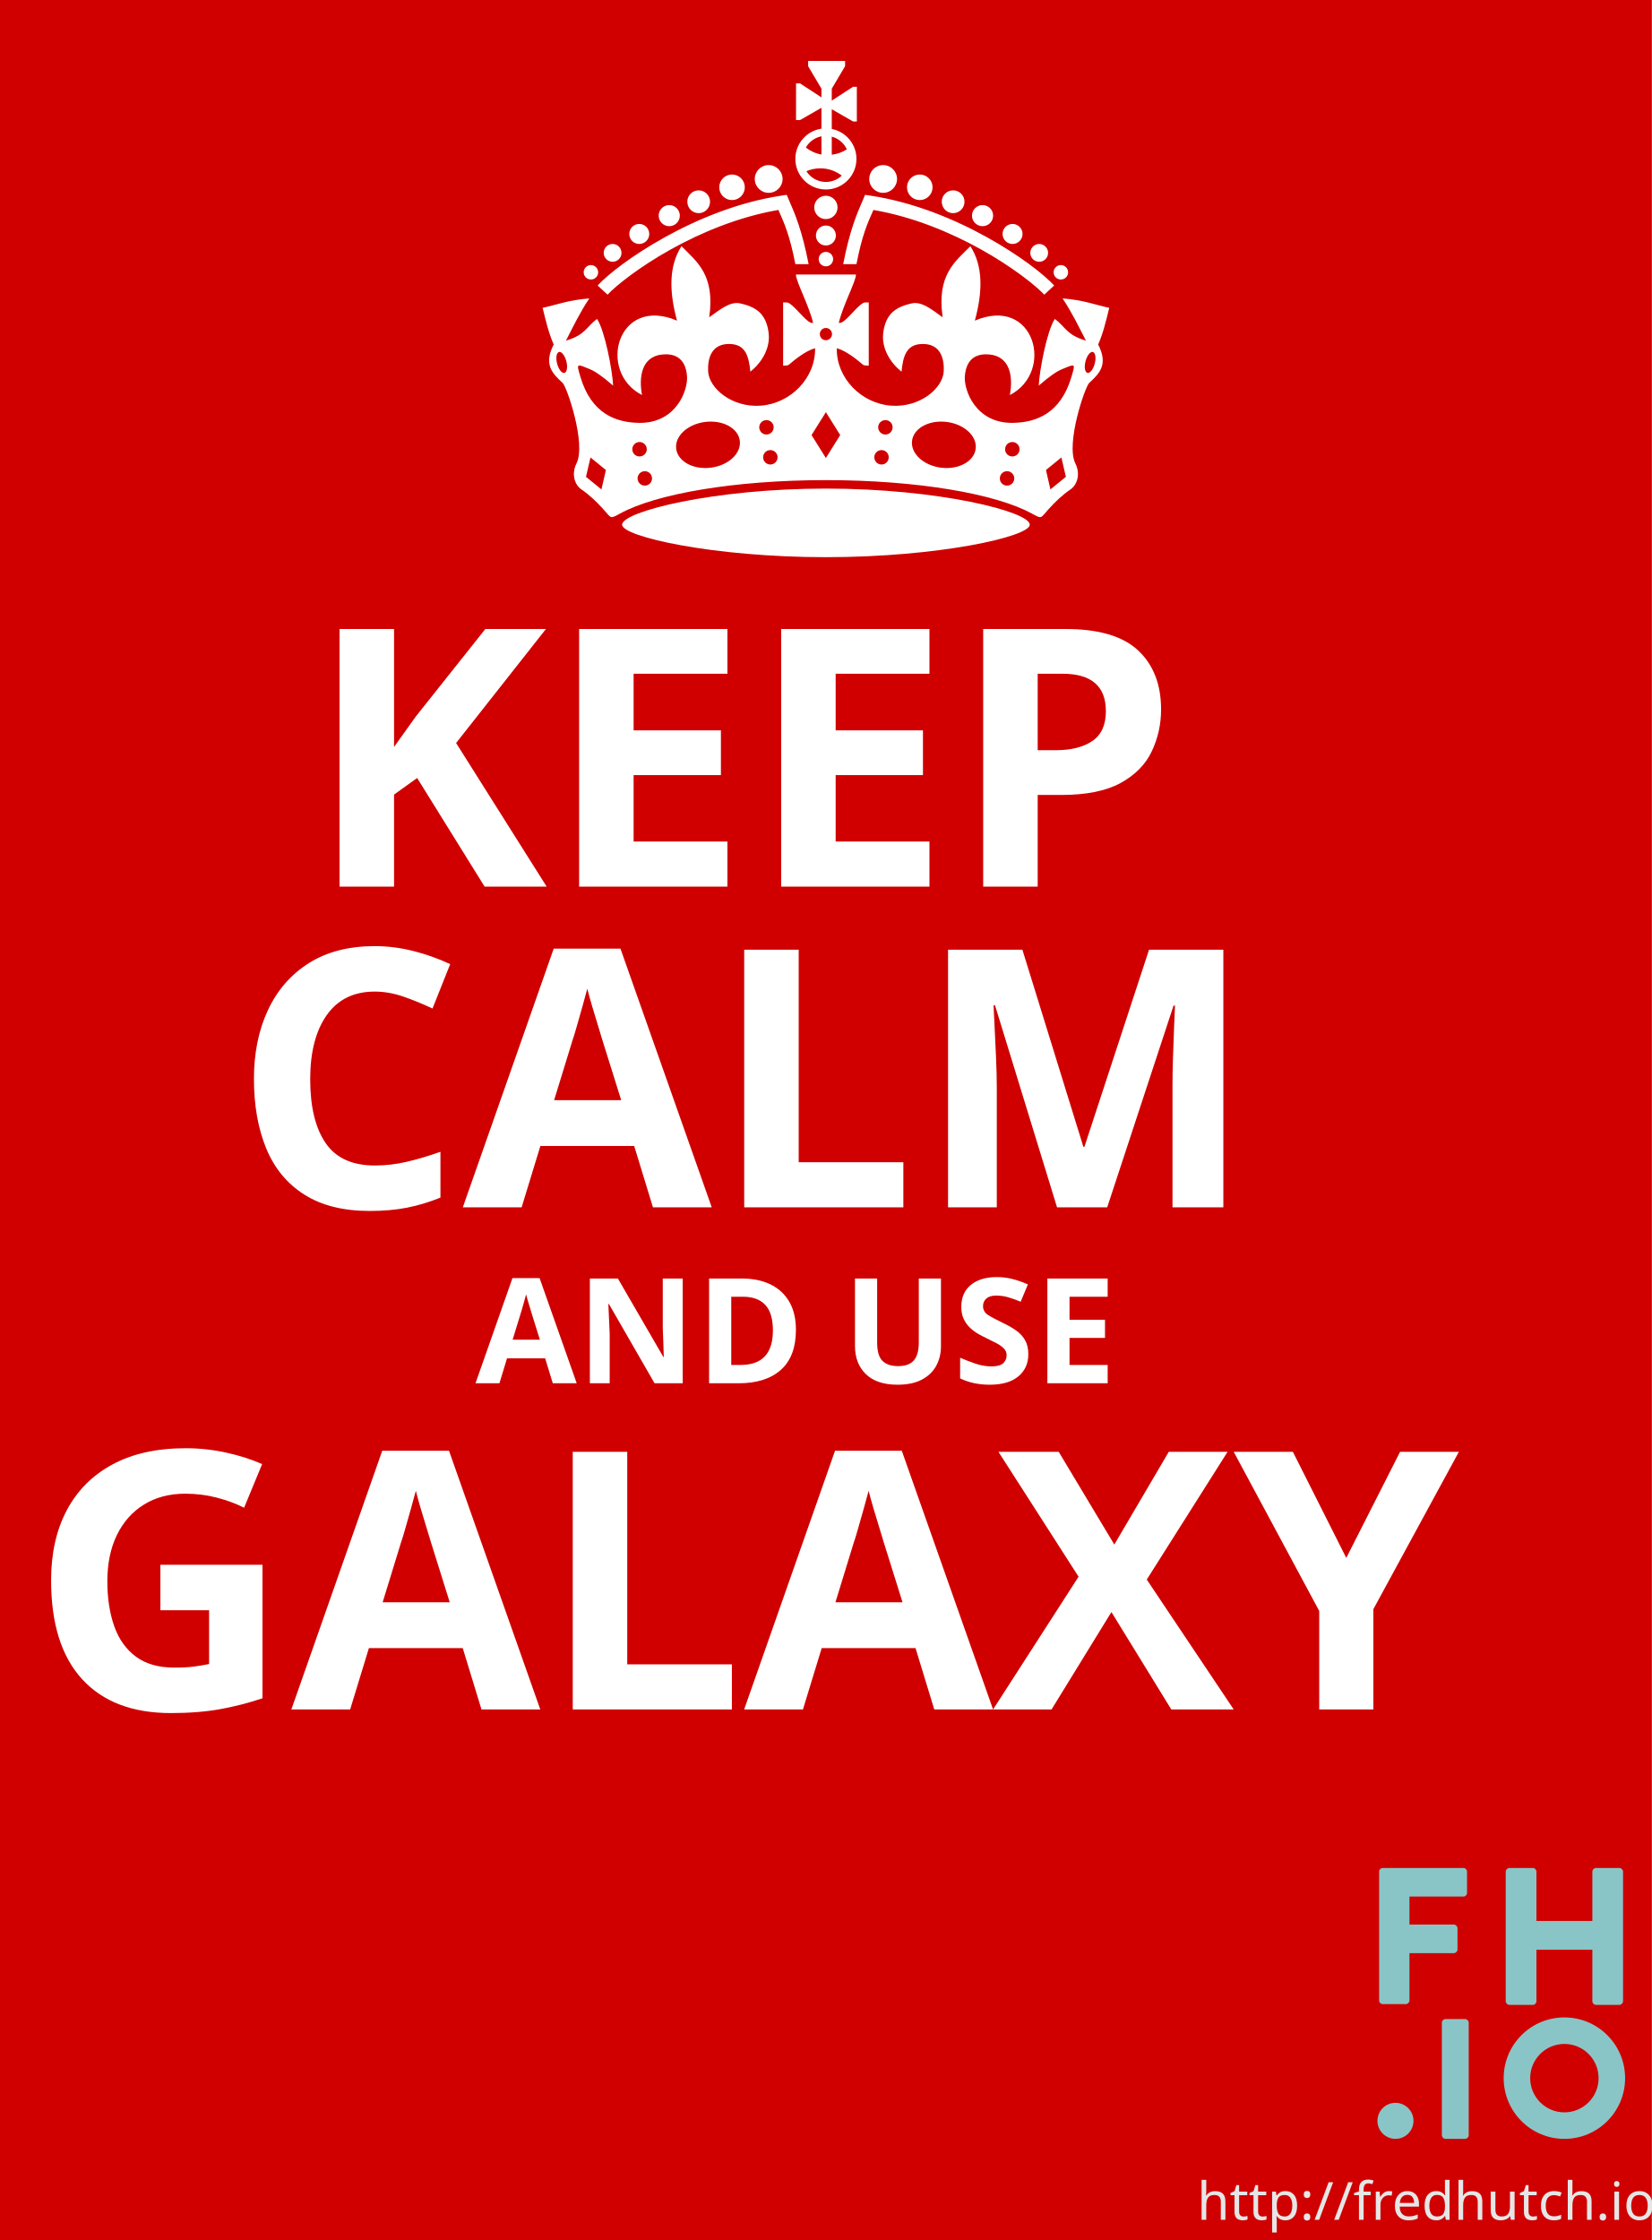
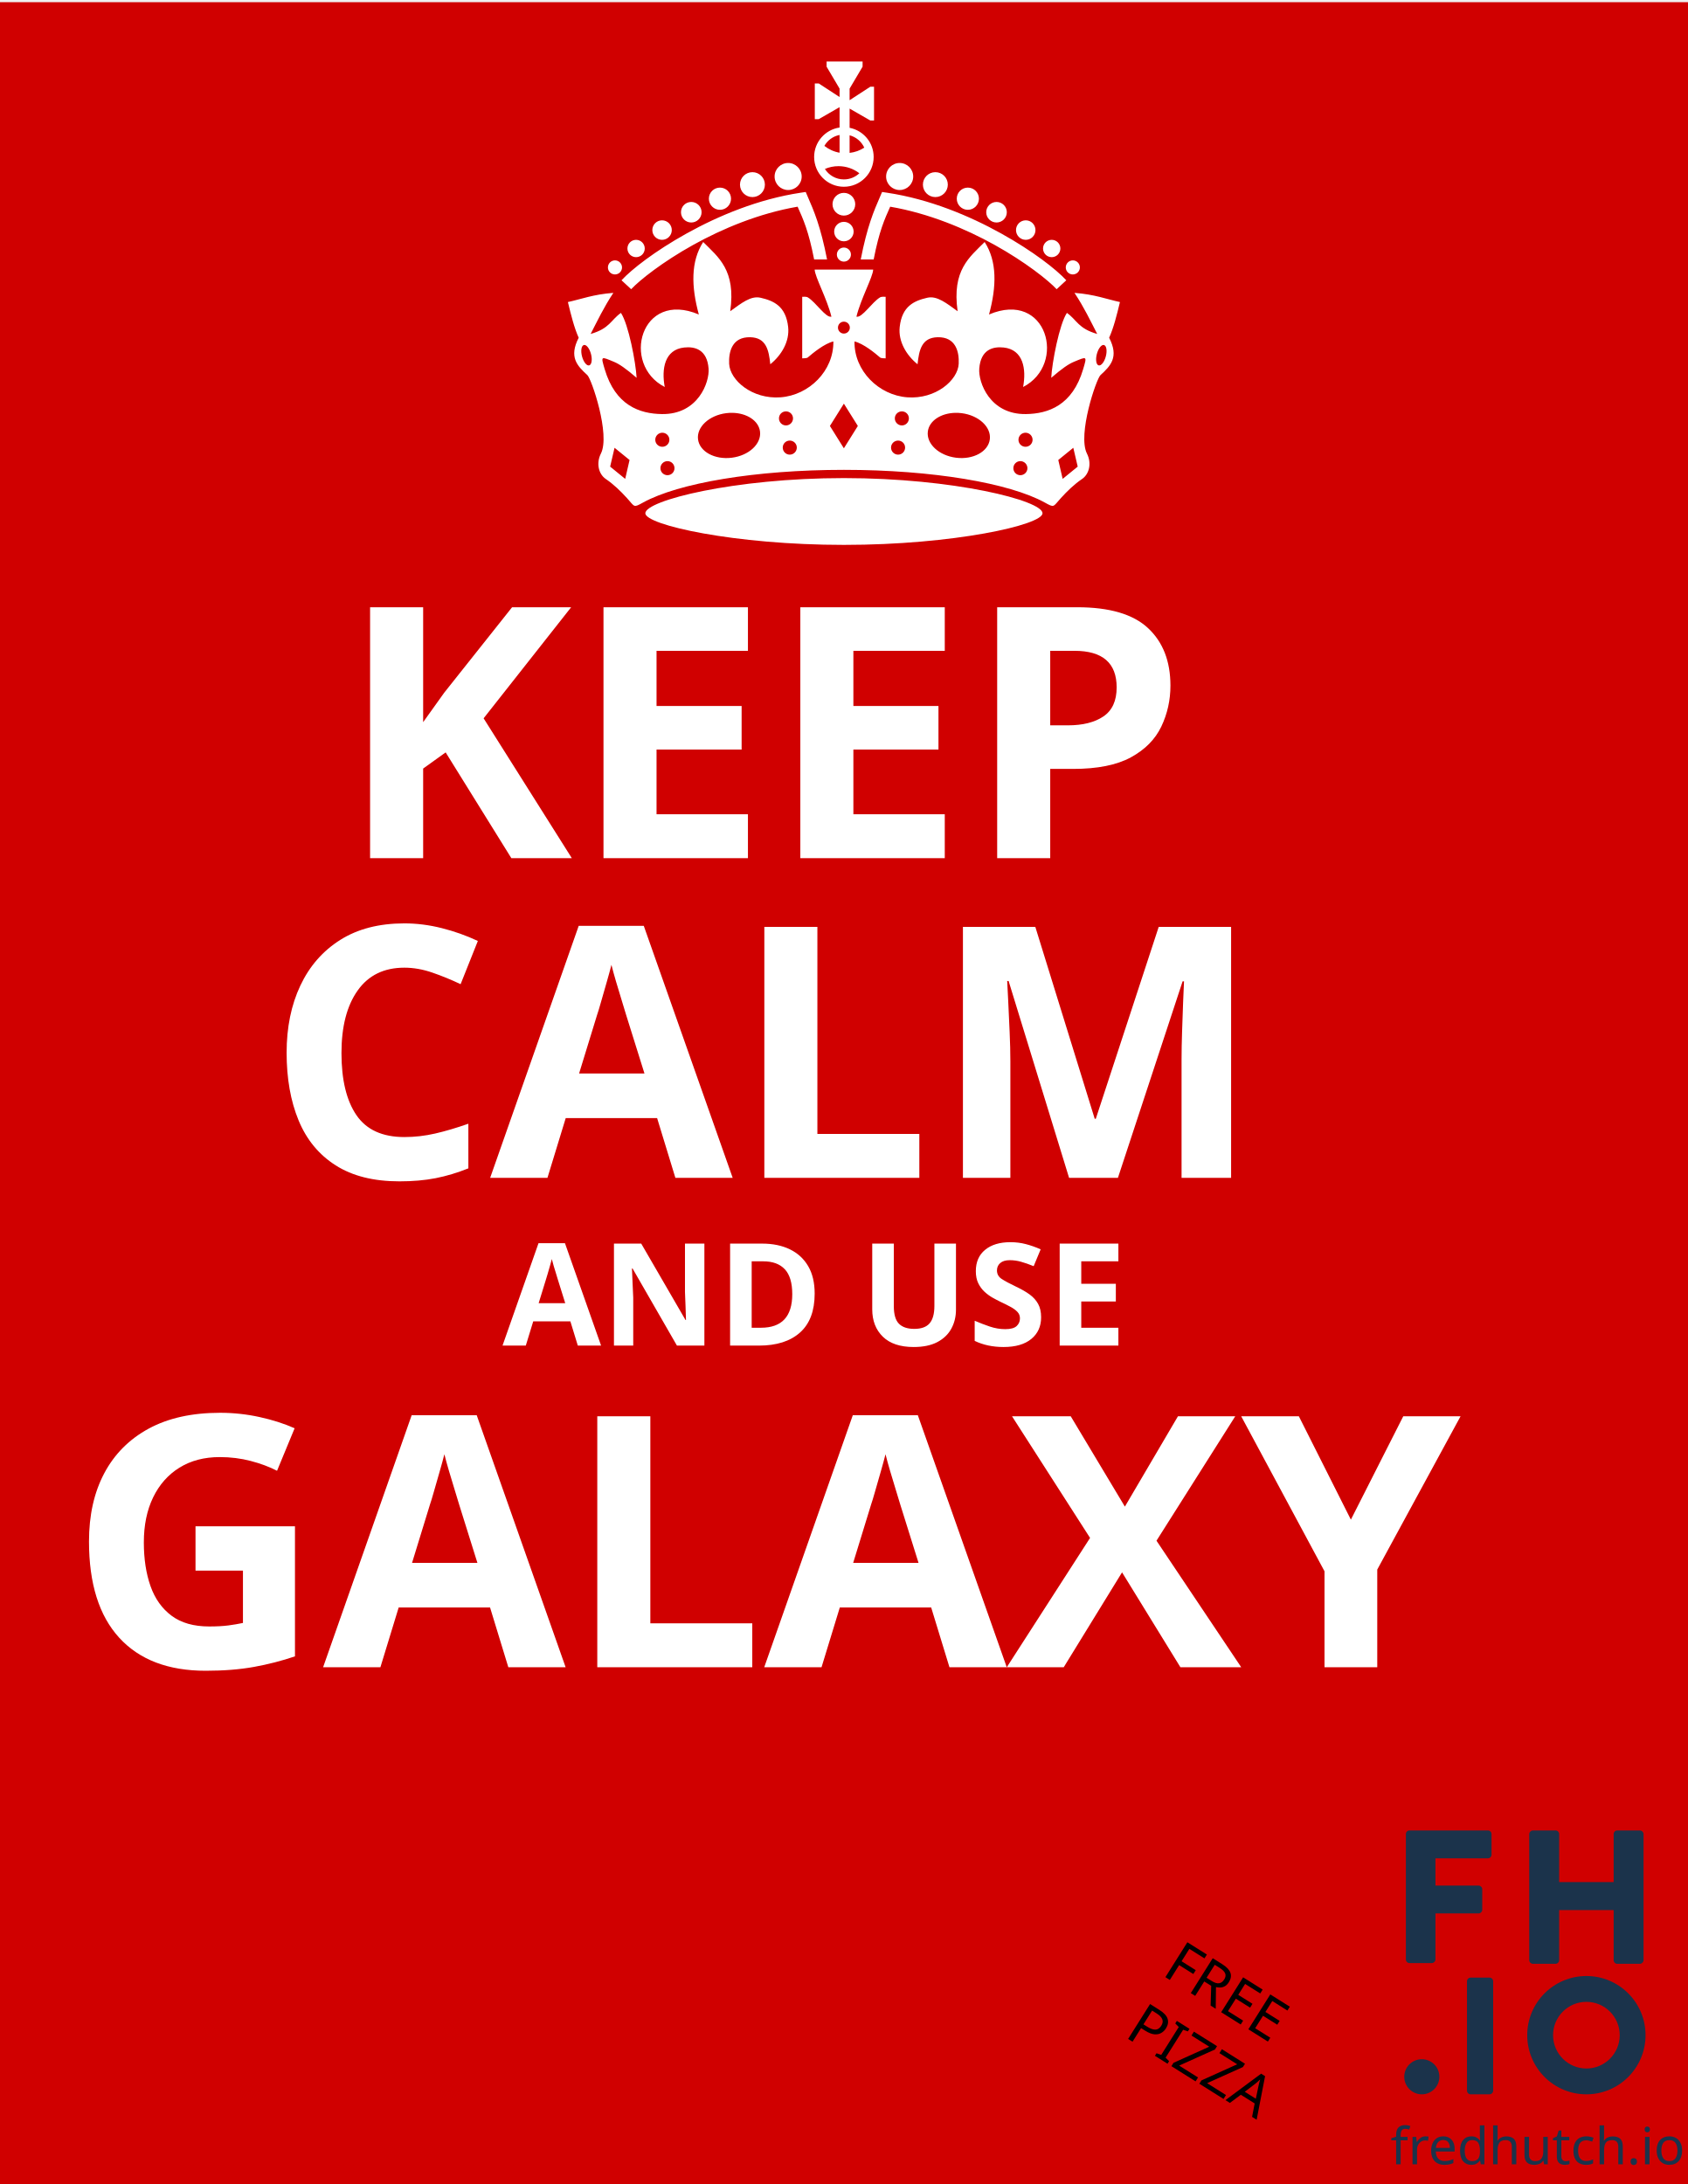
- <svg xmlns="http://www.w3.org/2000/svg" width="659.309" height="893.935" id="svg2" version="1.1">
+ <svg xmlns="http://www.w3.org/2000/svg" width="765" height="990" id="svg2" version="1.1">
  <defs id="defs4">
    </defs>
-   <g id="layer1" transform="translate(116.0609,566.5618)">
-     <rect style="fill:#d00000;fill-opacity:1;fill-rule:nonzero;stroke:none" id="rect3812" width="659.309" height="893.935" x="-116.061" y="-566.562" />
-     <text xml:space="preserve" style="font-size:48px;font-style:normal;font-variant:normal;font-weight:normal;font-stretch:normal;line-height:125%;letter-spacing:0px;word-spacing:0px;fill:#000000;fill-opacity:1;stroke:none;font-family:Gillius ADF;-inkscape-font-specification:Gillius ADF" x="211.379" y="-212.733" id="text2992">
-       <tspan x="211.379" y="-212.733" style="font-size:144px;font-style:normal;font-variant:normal;font-weight:bold;font-stretch:normal;text-align:center;text-anchor:middle;fill:#ffffff;font-family:Century Gothic;-inkscape-font-specification:Century Gothic Bold" id="tspan3002">KEEP</tspan>
+   <g id="layer1" transform="translate(116.0609,662.6271)">
+     <rect style="fill:#d00000;fill-opacity:1;fill-rule:nonzero;stroke:none" id="rect3812" width="766.398" height="989.005" x="-116.061" y="-661.632" />
+     <text xml:space="preserve" style="font-size:53.105px;font-style:normal;font-variant:normal;font-weight:normal;font-stretch:normal;line-height:125%;letter-spacing:0px;word-spacing:0px;fill:#000000;fill-opacity:1;stroke:none;font-family:Gillius ADF;-inkscape-font-specification:Gillius ADF" x="263.989" y="-273.615" id="text2992">
+       <tspan x="263.989" y="-273.615" style="font-size:159.314px;font-style:normal;font-variant:normal;font-weight:bold;font-stretch:normal;text-align:center;text-anchor:middle;fill:#ffffff;font-family:Century Gothic;-inkscape-font-specification:Century Gothic Bold" id="tspan3002">KEEP</tspan>
    </text>
-     <text id="text3014" y="-84.733" x="212.258" style="font-size:48px;font-style:normal;font-variant:normal;font-weight:normal;font-stretch:normal;line-height:125%;letter-spacing:0px;word-spacing:0px;fill:#000000;fill-opacity:1;stroke:none;font-family:Gillius ADF;-inkscape-font-specification:Gillius ADF" xml:space="preserve">
-       <tspan id="tspan3016" style="font-size:144px;font-style:normal;font-variant:normal;font-weight:bold;font-stretch:normal;text-align:center;text-anchor:middle;fill:#ffffff;font-family:Century Gothic;-inkscape-font-specification:Century Gothic Bold" y="-84.733" x="212.258">CALM</tspan>
+     <text id="text3014" y="-128.721" x="264.961" style="font-size:53.105px;font-style:normal;font-variant:normal;font-weight:normal;font-stretch:normal;line-height:125%;letter-spacing:0px;word-spacing:0px;fill:#000000;fill-opacity:1;stroke:none;font-family:Gillius ADF;-inkscape-font-specification:Gillius ADF" xml:space="preserve">
+       <tspan id="tspan3016" style="font-size:159.314px;font-style:normal;font-variant:normal;font-weight:bold;font-stretch:normal;text-align:center;text-anchor:middle;fill:#ffffff;font-family:Century Gothic;-inkscape-font-specification:Century Gothic Bold" y="-128.721" x="264.961">CALM</tspan>
    </text>
-     <text id="text3022" y="115.646" x="212.293" style="font-size:48px;font-style:normal;font-variant:normal;font-weight:normal;font-stretch:normal;line-height:125%;letter-spacing:0px;word-spacing:0px;fill:#000000;fill-opacity:1;stroke:none;font-family:Gillius ADF;-inkscape-font-specification:Gillius ADF" xml:space="preserve">
-       <tspan id="tspan3024" style="font-size:144px;font-style:normal;font-variant:normal;font-weight:bold;font-stretch:normal;text-align:center;text-anchor:middle;fill:#ffffff;font-family:Century Gothic;-inkscape-font-specification:Century Gothic Bold" y="115.646" x="212.293">GALAXY</tspan>
+     <text id="text3022" y="93.129" x="265" style="font-size:53.105px;font-style:normal;font-variant:normal;font-weight:normal;font-stretch:normal;line-height:125%;letter-spacing:0px;word-spacing:0px;fill:#000000;fill-opacity:1;stroke:none;font-family:Gillius ADF;-inkscape-font-specification:Gillius ADF" xml:space="preserve">
+       <tspan id="tspan3024" style="font-size:159.314px;font-style:normal;font-variant:normal;font-weight:bold;font-stretch:normal;text-align:center;text-anchor:middle;fill:#ffffff;font-family:Century Gothic;-inkscape-font-specification:Century Gothic Bold" y="93.129" x="265">GALAXY</tspan>
    </text>
-     <path style="fill:#ffffff;stroke:none" d="m 206.494,-542.255 0,2.115 5.315,8.982 0,3.453 -8.536,-5.568 -1.61,0 0,14.627 1.61,0 8.536,-4.908 0,8.342 c -5.89,0.863 -10.417,5.937 -10.417,12.066 0,6.734 5.448,12.202 12.183,12.202 6.734,0 12.202,-5.468 12.202,-12.202 0,-5.933 -4.24,-10.859 -9.855,-11.95 l 0,-7.876 8.497,4.889 1.513,0 0,-13.851 -1.513,0 -8.497,5.529 0,-4.753 5.315,-8.982 0,-2.115 -14.743,0 z m 5.315,30.088 0,7.275 c -2.324,-0.405 -4.443,-1.397 -6.227,-2.793 1.305,-2.291 3.556,-3.962 6.227,-4.481 z m 4.113,0.136 c 2.678,0.708 4.878,2.589 6.014,5.063 -1.763,1.151 -3.818,1.894 -6.014,2.153 l 0,-7.217 z m -25.18,11.349 c -3.061,0 -5.548,2.487 -5.548,5.548 0,3.061 2.487,5.529 5.548,5.529 3.061,0 5.548,-2.468 5.548,-5.529 0,-3.061 -2.487,-5.548 -5.548,-5.548 z m 45.685,0 c -3.061,0 -5.548,2.487 -5.548,5.548 0,3.061 2.487,5.529 5.548,5.529 3.061,0 5.548,-2.468 5.548,-5.529 0,-3.061 -2.487,-5.548 -5.548,-5.548 z m -25.064,1.3 c 3.222,0 6.181,1.088 8.555,2.91 -1.65,1.569 -3.887,2.522 -6.344,2.522 -3.276,0 -6.149,-1.709 -7.779,-4.287 1.706,-0.734 3.593,-1.145 5.568,-1.145 z m -35.248,2.464 c -2.816,0 -5.102,2.286 -5.102,5.102 0,2.816 2.286,5.102 5.102,5.102 2.816,0 5.102,-2.286 5.102,-5.102 0,-2.816 -2.286,-5.102 -5.102,-5.102 z m 74.939,0 c -2.816,0 -5.102,2.286 -5.102,5.102 0,2.816 2.286,5.102 5.102,5.102 2.816,0 5.102,-2.286 5.102,-5.102 0,-2.816 -2.286,-5.102 -5.102,-5.102 z m -88.247,6.324 c -2.51,0 -4.539,2.029 -4.539,4.539 0,2.51 2.029,4.559 4.539,4.559 2.51,0 4.539,-2.049 4.539,-4.559 0,-2.51 -2.029,-4.539 -4.539,-4.539 z m 101.555,0 c -2.51,0 -4.539,2.029 -4.539,4.539 0,2.51 2.029,4.559 4.539,4.559 2.51,0 4.539,-2.049 4.539,-4.559 0,-2.51 -2.029,-4.539 -4.539,-4.539 z m -66.423,1.785 -2.056,0.31 c -17.405,2.621 -33.734,9.469 -46.713,16.683 -12.979,7.215 -22.499,14.665 -26.693,19.186 l 3.957,3.666 c 3.375,-3.639 12.812,-11.155 25.374,-18.138 12.034,-6.689 27.049,-12.967 42.814,-15.675 2.308,5.17 4.497,9.942 6.77,21.63 l 5.296,0 c -2.627,-13.505 -5.389,-19.961 -7.934,-25.762 l -0.815,-1.901 z m 31.291,0 -0.815,1.901 c -2.545,5.802 -5.307,12.257 -7.934,25.762 l 5.296,0 c 2.273,-11.688 4.462,-16.46 6.77,-21.63 15.765,2.708 30.78,8.985 42.814,15.675 12.563,6.983 21.999,14.499 25.374,18.138 l 3.957,-3.666 c -4.194,-4.521 -13.714,-11.971 -26.693,-19.186 -12.979,-7.215 -29.308,-14.063 -46.713,-16.683 l -2.056,-0.31 z m -15.655,0.369 c -2.571,0 -4.656,2.084 -4.656,4.656 0,2.571 2.084,4.656 4.656,4.656 2.571,0 4.656,-2.084 4.656,-4.656 0,-2.571 -2.084,-4.656 -4.656,-4.656 z m -62.524,3.725 c -2.326,0 -4.21,1.883 -4.21,4.21 0,2.326 1.883,4.21 4.21,4.21 2.326,0 4.229,-1.883 4.229,-4.21 0,-2.326 -1.903,-4.21 -4.229,-4.21 z m 125.067,0 c -2.326,0 -4.229,1.883 -4.229,4.21 0,2.326 1.903,4.21 4.229,4.21 2.326,0 4.21,-1.883 4.21,-4.21 0,-2.326 -1.883,-4.21 -4.21,-4.21 z m -137.036,7.527 c -2.204,0 -3.977,1.792 -3.977,3.996 0,2.204 1.773,3.996 3.977,3.996 2.204,0 3.996,-1.792 3.996,-3.996 0,-2.204 -1.792,-3.996 -3.996,-3.996 z m 149.005,0 c -2.204,0 -3.996,1.792 -3.996,3.996 0,2.204 1.792,3.996 3.996,3.996 2.204,0 3.977,-1.792 3.977,-3.996 0,-2.204 -1.773,-3.996 -3.977,-3.996 z m -74.512,0.621 c -2.204,0 -3.977,1.792 -3.977,3.996 0,2.204 1.773,3.977 3.977,3.977 2.204,0 3.996,-1.773 3.996,-3.977 0,-2.204 -1.792,-3.996 -3.996,-3.996 z m -85.124,7.372 c -1.959,0 -3.55,1.591 -3.55,3.55 0,1.959 1.591,3.55 3.55,3.55 1.959,0 3.55,-1.591 3.55,-3.55 0,-1.959 -1.591,-3.55 -3.55,-3.55 z m 170.267,0 c -1.959,0 -3.55,1.591 -3.55,3.55 0,1.959 1.591,3.55 3.55,3.55 1.959,0 3.55,-1.591 3.55,-3.55 0,-1.959 -1.591,-3.55 -3.55,-3.55 z m -142.778,0.892 c -5.128,7.958 -4.916,18.202 -1.785,29.7 -23.821,-10.138 -32.02,20.414 -13.967,29.7 -1.38,-7.415 -0.058,-15.326 7.992,-16.179 4.306,-0.456 9.363,0.762 9.971,8.652 0.428,5.551 -4.277,18.804 -19.069,18.623 -9.244,-0.115 -19.114,-3.577 -23.492,-18.39 -1.632,-5.522 -1.604,-5.253 3.822,-3.007 2.123,0.879 4.814,2.703 9.253,6.538 -0.314,-6.203 -3.314,-21.944 -6.421,-26.596 -4.149,2.933 -4.591,6.39 -12.415,8.633 2.78,-5.381 5.359,-10.871 9.312,-16.839 -8.235,0.614 -13.189,2.589 -18.623,3.763 1.274,5.285 2.569,10.502 4.423,14.627 -4.077,7.904 -0.665,11.458 3.55,15.306 1.717,1.567 9.467,24.37 5.548,32.144 -2.066,4.099 -0.858,8.481 1.998,10.417 3.195,2.166 6.066,4.948 8.671,7.818 3.336,3.675 2.56,4.054 6.654,1.804 14.411,-7.921 45.83,-13.366 82.233,-13.366 36.403,0 67.823,5.445 82.233,13.366 4.094,2.25 3.317,1.87 6.654,-1.804 2.605,-2.869 5.476,-5.652 8.671,-7.818 2.856,-1.936 4.064,-6.319 1.998,-10.417 -3.919,-7.774 3.832,-30.577 5.548,-32.144 4.215,-3.848 7.627,-7.402 3.55,-15.306 1.854,-4.125 3.149,-9.342 4.423,-14.627 -5.434,-1.175 -10.388,-3.149 -18.623,-3.763 3.953,5.967 6.532,11.458 9.312,16.839 -7.824,-2.243 -8.267,-5.7 -12.415,-8.633 -3.107,4.652 -6.107,20.393 -6.421,26.596 4.439,-3.835 7.13,-5.659 9.253,-6.538 5.426,-2.246 5.454,-2.515 3.822,3.007 -4.378,14.814 -14.249,18.276 -23.492,18.39 -14.793,0.181 -19.497,-13.072 -19.069,-18.623 0.608,-7.891 5.666,-9.108 9.971,-8.652 8.05,0.853 9.372,8.764 7.992,16.179 18.053,-9.287 9.853,-39.838 -13.967,-29.7 3.132,-11.498 3.344,-21.742 -1.785,-29.7 -6.2,6.231 -13.467,11.509 -11.077,28.362 -4.485,-3.217 -8.389,-6.456 -12.415,-5.529 -5.428,1.25 -10.368,3.454 -11.31,11.969 -0.657,5.946 2.762,11.616 7.314,15.287 0.607,-5.835 1.686,-10.921 8.206,-11.077 7.487,-0.179 8.877,6.004 8.652,10.864 -0.311,6.729 -9.414,14.624 -21.068,13.754 -11.681,-0.872 -21.804,-10.828 -21.63,-22.891 3.698,0.887 8.35,4.731 10.495,6.576 0.413,0.355 1.856,0.329 2.27,0.349 l 0,-25.219 c -0.542,0.012 -1.656,-0.143 -2.309,0.252 -3.35,2.028 -7.332,8.464 -9.661,7.895 1.809,-7.393 6.75,-16.284 6.867,-19.302 l -23.977,0 c 0.117,3.018 5.058,11.909 6.867,19.302 -2.329,0.569 -6.31,-5.868 -9.661,-7.895 -0.653,-0.395 -1.766,-0.24 -2.308,-0.252 l 0,25.219 c 0.414,-0.02 1.857,0.006 2.27,-0.349 2.145,-1.845 6.797,-5.689 10.495,-6.576 0.174,12.063 -9.949,22.019 -21.63,22.891 -11.653,0.87 -20.756,-7.025 -21.068,-13.754 -0.225,-4.859 1.165,-11.043 8.652,-10.864 6.52,0.156 7.599,5.242 8.206,11.077 4.551,-3.67 7.971,-9.341 7.314,-15.287 -0.941,-8.515 -5.881,-10.72 -11.31,-11.969 -4.026,-0.927 -7.93,2.312 -12.415,5.529 2.39,-16.853 -4.877,-22.131 -11.077,-28.362 z m 57.635,2.27 c -1.592,0 -2.871,1.279 -2.871,2.871 0,1.592 1.279,2.89 2.871,2.89 1.592,0 2.89,-1.299 2.89,-2.89 0,-1.592 -1.299,-2.871 -2.89,-2.871 z m -93.776,5.257 c -1.592,0 -2.89,1.299 -2.89,2.89 0,1.592 1.299,2.871 2.89,2.871 1.592,0 2.89,-1.279 2.89,-2.871 0,-1.592 -1.299,-2.89 -2.89,-2.89 z m 187.571,0 c -1.592,0 -2.89,1.299 -2.89,2.89 0,1.592 1.299,2.871 2.89,2.871 1.592,0 2.89,-1.279 2.89,-2.871 0,-1.592 -1.299,-2.89 -2.89,-2.89 z m -93.795,25.103 c 1.347,0 2.444,1.097 2.444,2.444 0,1.347 -1.097,2.444 -2.444,2.444 -1.347,0 -2.425,-1.097 -2.425,-2.444 0,-1.347 1.078,-2.444 2.425,-2.444 z m -106.327,9.544 c 0.983,-0.02 2.17,1.583 2.735,3.744 0.603,2.305 0.259,4.38 -0.757,4.636 -1.016,0.256 -2.326,-1.4 -2.929,-3.705 -0.603,-2.305 -0.259,-4.38 0.757,-4.636 0.064,-0.016 0.128,-0.037 0.194,-0.039 z m 212.693,0 c 0.066,0.001 0.131,0.023 0.194,0.039 1.016,0.256 1.36,2.331 0.757,4.636 -0.603,2.305 -1.914,3.961 -2.929,3.705 -1.016,-0.256 -1.36,-2.331 -0.757,-4.636 0.566,-2.161 1.752,-3.764 2.735,-3.744 z m -106.366,24.055 5.723,9.137 -5.723,9.156 -5.723,-9.156 5.723,-9.137 z m -23.725,3.162 c 1.592,0 2.89,1.279 2.89,2.871 0,1.592 -1.299,2.89 -2.89,2.89 -1.592,0 -2.871,-1.299 -2.871,-2.89 0,-1.592 1.279,-2.871 2.871,-2.871 z m 47.489,0 c 1.592,0 2.871,1.279 2.871,2.871 0,1.592 -1.279,2.89 -2.871,2.89 -1.592,0 -2.89,-1.299 -2.89,-2.89 0,-1.592 1.299,-2.871 2.89,-2.871 z m -69.391,0.601 c 5.896,0.116 10.711,3.232 11.271,7.643 0.64,5.041 -4.528,9.856 -11.543,10.747 -7.015,0.891 -13.211,-2.486 -13.851,-7.527 -0.64,-5.041 4.528,-9.837 11.543,-10.728 0.877,-0.111 1.738,-0.152 2.58,-0.136 z m 91.293,0 c 0.842,-0.017 1.703,0.024 2.58,0.136 7.015,0.891 12.183,5.687 11.543,10.728 -0.64,5.041 -6.836,8.418 -13.851,7.527 -7.015,-0.891 -12.183,-5.706 -11.543,-10.747 0.56,-4.411 5.375,-7.527 11.271,-7.643 z m -120.042,8.148 c 1.592,0 2.89,1.299 2.89,2.89 0,1.592 -1.299,2.871 -2.89,2.871 -1.592,0 -2.89,-1.279 -2.89,-2.871 0,-1.592 1.299,-2.89 2.89,-2.89 z m 148.792,0 c 1.592,0 2.89,1.299 2.89,2.89 0,1.592 -1.299,2.871 -2.89,2.871 -1.592,0 -2.89,-1.279 -2.89,-2.871 0,-1.592 1.299,-2.89 2.89,-2.89 z m -96.589,3.22 c 1.592,0 2.89,1.279 2.89,2.871 0,1.592 -1.299,2.89 -2.89,2.89 -1.592,0 -2.871,-1.299 -2.871,-2.89 0,-1.592 1.279,-2.871 2.871,-2.871 z m 44.385,0 c 1.592,0 2.871,1.279 2.871,2.871 0,1.592 -1.279,2.89 -2.871,2.89 -1.592,0 -2.89,-1.299 -2.89,-2.89 0,-1.592 1.299,-2.871 2.89,-2.871 z m -116.162,2.949 6.15,5.005 -1.785,7.74 -6.169,-5.024 1.804,-7.721 z m 187.939,0 1.804,7.721 -6.169,5.024 -1.785,-7.74 6.15,-5.005 z m -166.251,5.471 c 1.592,0 2.871,1.299 2.871,2.89 0,1.592 -1.279,2.871 -2.871,2.871 -1.592,0 -2.89,-1.279 -2.89,-2.871 0,-1.592 1.299,-2.89 2.89,-2.89 z m 144.563,0 c 1.592,0 2.89,1.299 2.89,2.89 0,1.592 -1.299,2.871 -2.89,2.871 -1.592,0 -2.871,-1.279 -2.871,-2.871 0,-1.592 1.279,-2.89 2.871,-2.89 z m -72.281,6.945 c -44.937,0 -81.36,9.194 -81.36,14.414 0,4.777 36.423,12.959 81.36,12.959 44.937,0 81.36,-8.182 81.36,-12.959 0,-5.22 -36.423,-14.414 -81.36,-14.414 z" id="path2902" />
-     <text id="text3026" y="-14.528" x="214.291" style="font-size:19.509px;font-style:normal;font-variant:normal;font-weight:normal;font-stretch:normal;line-height:125%;letter-spacing:0px;word-spacing:0px;fill:#000000;fill-opacity:1;stroke:none;font-family:Gillius ADF;-inkscape-font-specification:Gillius ADF" xml:space="preserve">
-       <tspan id="tspan3028" style="font-size:58.526px;font-style:normal;font-variant:normal;font-weight:bold;font-stretch:normal;text-align:center;text-anchor:middle;fill:#ffffff;font-family:Gillius ADF No2;-inkscape-font-specification:Gillius ADF No2 Bold" y="-14.528" x="214.291">AND USE</tspan>
+     <path style="fill:#ffffff;stroke:none" d="m 258.584,-634.739 0,2.339 5.881,9.937 0,3.82 -9.443,-6.16 -1.781,0 0,16.183 1.781,0 9.443,-5.43 0,9.229 c -6.516,0.954 -11.525,6.568 -11.525,13.35 0,7.451 6.028,13.5 13.478,13.5 7.451,0 13.5,-6.049 13.5,-13.5 0,-6.564 -4.691,-12.014 -10.903,-13.221 l 0,-8.714 9.4,5.409 1.674,0 0,-15.324 -1.674,0 -9.4,6.117 0,-5.258 5.881,-9.937 0,-2.339 -16.311,0 z m 5.881,33.288 0,8.048 c -2.571,-0.449 -4.916,-1.546 -6.889,-3.091 1.443,-2.535 3.934,-4.384 6.889,-4.958 z m 4.55,0.15 c 2.963,0.783 5.397,2.864 6.653,5.602 -1.951,1.274 -4.224,2.096 -6.653,2.382 l 0,-7.984 z m -27.858,12.555 c -3.387,0 -6.138,2.752 -6.138,6.138 0,3.387 2.752,6.117 6.138,6.117 3.387,0 6.138,-2.73 6.138,-6.117 0,-3.387 -2.752,-6.138 -6.138,-6.138 z m 50.544,0 c -3.387,0 -6.138,2.752 -6.138,6.138 0,3.387 2.752,6.117 6.138,6.117 3.387,0 6.138,-2.73 6.138,-6.117 0,-3.387 -2.752,-6.138 -6.138,-6.138 z m -27.729,1.438 c 3.564,0 6.839,1.204 9.465,3.219 -1.826,1.735 -4.301,2.79 -7.018,2.79 -3.624,0 -6.803,-1.891 -8.606,-4.743 1.887,-0.813 3.975,-1.266 6.16,-1.266 z m -38.997,2.726 c -3.116,0 -5.645,2.529 -5.645,5.645 0,3.116 2.529,5.645 5.645,5.645 3.116,0 5.645,-2.529 5.645,-5.645 0,-3.116 -2.529,-5.645 -5.645,-5.645 z m 82.909,0 c -3.116,0 -5.645,2.529 -5.645,5.645 0,3.116 2.529,5.645 5.645,5.645 3.116,0 5.645,-2.529 5.645,-5.645 0,-3.116 -2.529,-5.645 -5.645,-5.645 z m -97.632,6.997 c -2.777,0 -5.022,2.245 -5.022,5.022 0,2.777 2.245,5.044 5.022,5.044 2.777,0 5.022,-2.267 5.022,-5.044 0,-2.777 -2.245,-5.022 -5.022,-5.022 z m 112.355,0 c -2.777,0 -5.022,2.245 -5.022,5.022 0,2.777 2.245,5.044 5.022,5.044 2.777,0 5.022,-2.267 5.022,-5.044 0,-2.777 -2.245,-5.022 -5.022,-5.022 z m -73.487,1.975 -2.275,0.343 c -19.256,2.899 -37.322,10.476 -51.681,18.458 -14.36,7.982 -24.892,16.224 -29.532,21.226 l 4.378,4.056 c 3.734,-4.026 14.174,-12.342 28.073,-20.067 13.314,-7.4 29.925,-14.346 47.367,-17.342 2.554,5.72 4.975,11 7.49,23.93 l 5.859,0 c -2.906,-14.941 -5.963,-22.083 -8.778,-28.502 l -0.901,-2.103 z m 34.619,0 -0.901,2.103 c -2.815,6.419 -5.872,13.561 -8.778,28.502 l 5.859,0 c 2.515,-12.931 4.937,-18.21 7.49,-23.93 17.442,2.995 34.054,9.941 47.367,17.342 13.899,7.726 24.338,16.041 28.073,20.067 l 4.378,-4.056 c -4.64,-5.002 -15.173,-13.244 -29.532,-21.226 -14.36,-7.982 -32.425,-15.558 -51.681,-18.458 l -2.275,-0.343 z m -17.32,0.408 c -2.845,0 -5.151,2.306 -5.151,5.151 0,2.845 2.306,5.151 5.151,5.151 2.845,0 5.151,-2.306 5.151,-5.151 0,-2.845 -2.306,-5.151 -5.151,-5.151 z m -69.173,4.121 c -2.574,0 -4.657,2.083 -4.657,4.657 0,2.574 2.083,4.657 4.657,4.657 2.574,0 4.679,-2.083 4.679,-4.657 0,-2.574 -2.105,-4.657 -4.679,-4.657 z m 138.367,0 c -2.574,0 -4.679,2.083 -4.679,4.657 0,2.574 2.105,4.657 4.679,4.657 2.574,0 4.657,-2.083 4.657,-4.657 0,-2.574 -2.083,-4.657 -4.657,-4.657 z m -151.61,8.327 c -2.438,0 -4.4,1.983 -4.4,4.421 0,2.438 1.961,4.421 4.4,4.421 2.438,0 4.421,-1.983 4.421,-4.421 0,-2.438 -1.983,-4.421 -4.421,-4.421 z m 164.852,0 c -2.438,0 -4.421,1.983 -4.421,4.421 0,2.438 1.983,4.421 4.421,4.421 2.438,0 4.4,-1.983 4.4,-4.421 0,-2.438 -1.961,-4.421 -4.4,-4.421 z m -82.437,0.687 c -2.438,0 -4.4,1.983 -4.4,4.421 0,2.438 1.961,4.4 4.4,4.4 2.438,0 4.421,-1.961 4.421,-4.4 0,-2.438 -1.983,-4.421 -4.421,-4.421 z m -94.177,8.156 c -2.167,0 -3.928,1.76 -3.928,3.928 0,2.167 1.76,3.928 3.928,3.928 2.167,0 3.928,-1.76 3.928,-3.928 0,-2.167 -1.76,-3.928 -3.928,-3.928 z m 188.375,0 c -2.167,0 -3.928,1.76 -3.928,3.928 0,2.167 1.76,3.928 3.928,3.928 2.167,0 3.928,-1.76 3.928,-3.928 0,-2.167 -1.76,-3.928 -3.928,-3.928 z m -157.963,0.987 c -5.674,8.805 -5.439,20.138 -1.975,32.859 -26.354,-11.216 -35.426,22.585 -15.453,32.859 -1.526,-8.203 -0.064,-16.956 8.842,-17.9 4.763,-0.505 10.359,0.843 11.032,9.572 0.473,6.141 -4.731,20.804 -21.097,20.604 -10.227,-0.127 -21.147,-3.957 -25.991,-20.346 -1.806,-6.109 -1.775,-5.811 4.228,-3.327 2.349,0.972 5.326,2.99 10.238,7.233 -0.348,-6.863 -3.667,-24.278 -7.104,-29.425 -4.59,3.245 -5.08,7.069 -13.736,9.551 3.076,-5.953 5.929,-12.028 10.302,-18.629 -9.111,0.68 -14.592,2.864 -20.604,4.164 1.41,5.847 2.842,11.619 4.893,16.183 -4.511,8.745 -0.736,12.676 3.928,16.934 1.899,1.734 10.474,26.962 6.138,35.563 -2.286,4.535 -0.949,9.383 2.211,11.525 3.535,2.396 6.711,5.475 9.594,8.649 3.691,4.065 2.833,4.485 7.362,1.996 15.943,-8.763 50.705,-14.788 90.979,-14.788 40.274,0 75.035,6.025 90.979,14.788 4.529,2.489 3.67,2.069 7.362,-1.996 2.883,-3.175 6.058,-6.253 9.594,-8.649 3.16,-2.142 4.497,-6.991 2.211,-11.525 -4.336,-8.601 4.239,-33.829 6.138,-35.563 4.664,-4.258 8.438,-8.189 3.928,-16.934 2.051,-4.564 3.484,-10.336 4.893,-16.183 -6.012,-1.299 -11.493,-3.484 -20.604,-4.164 4.373,6.602 7.226,12.676 10.302,18.629 -8.656,-2.482 -9.146,-6.306 -13.736,-9.551 -3.437,5.147 -6.756,22.562 -7.104,29.425 4.912,-4.243 7.888,-6.26 10.238,-7.233 6.003,-2.484 6.034,-2.783 4.228,3.327 -4.844,16.389 -15.764,20.219 -25.991,20.346 -16.366,0.2 -21.571,-14.463 -21.097,-20.604 0.673,-8.73 6.268,-10.077 11.032,-9.572 8.907,0.944 10.369,9.696 8.842,17.9 19.973,-10.274 10.901,-44.075 -15.453,-32.859 3.465,-12.721 3.699,-24.054 -1.975,-32.859 -6.86,6.894 -14.899,12.733 -12.255,31.378 -4.962,-3.559 -9.281,-7.142 -13.736,-6.117 -6.006,1.383 -11.471,3.821 -12.513,13.242 -0.727,6.578 3.056,12.852 8.091,16.912 0.671,-6.455 1.865,-12.083 9.079,-12.255 8.283,-0.198 9.821,6.643 9.572,12.019 -0.345,7.444 -10.416,16.179 -23.308,15.217 -12.923,-0.965 -24.123,-11.98 -23.93,-25.326 4.091,0.982 9.238,5.234 11.611,7.276 0.457,0.393 2.053,0.364 2.511,0.386 l 0,-27.901 c -0.6,0.013 -1.832,-0.158 -2.554,0.279 -3.707,2.243 -8.112,9.365 -10.688,8.735 2.001,-8.18 7.468,-18.016 7.598,-21.355 l -26.527,0 c 0.129,3.339 5.596,13.175 7.598,21.355 -2.576,0.63 -6.981,-6.492 -10.688,-8.735 -0.722,-0.437 -1.954,-0.266 -2.554,-0.279 l 0,27.901 c 0.458,-0.023 2.054,0.007 2.511,-0.386 2.373,-2.042 7.52,-6.294 11.611,-7.276 0.193,13.346 -11.007,24.361 -23.93,25.326 -12.893,0.963 -22.963,-7.772 -23.308,-15.217 -0.249,-5.376 1.289,-12.217 9.572,-12.019 7.213,0.172 8.407,5.8 9.079,12.255 5.035,-4.061 8.818,-10.334 8.091,-16.912 -1.041,-9.421 -6.507,-11.86 -12.513,-13.242 -4.455,-1.026 -8.774,2.558 -13.736,6.117 2.644,-18.645 -5.395,-24.484 -12.255,-31.378 z m 63.765,2.511 c -1.761,0 -3.176,1.415 -3.176,3.176 0,1.761 1.415,3.198 3.176,3.198 1.761,0 3.198,-1.437 3.198,-3.198 0,-1.761 -1.437,-3.176 -3.198,-3.176 z m -103.749,5.816 c -1.761,0 -3.198,1.437 -3.198,3.198 0,1.761 1.437,3.176 3.198,3.176 1.761,0 3.198,-1.415 3.198,-3.176 0,-1.761 -1.437,-3.198 -3.198,-3.198 z m 207.519,0 c -1.761,0 -3.198,1.437 -3.198,3.198 0,1.761 1.437,3.176 3.198,3.176 1.761,0 3.198,-1.415 3.198,-3.176 0,-1.761 -1.437,-3.198 -3.198,-3.198 z m -103.77,27.772 c 1.49,0 2.704,1.214 2.704,2.704 0,1.49 -1.214,2.704 -2.704,2.704 -1.49,0 -2.683,-1.214 -2.683,-2.704 0,-1.49 1.193,-2.704 2.683,-2.704 z m -117.635,10.559 c 1.088,-0.022 2.4,1.752 3.026,4.142 0.668,2.55 0.287,4.846 -0.837,5.129 -1.124,0.283 -2.573,-1.549 -3.241,-4.099 -0.668,-2.55 -0.287,-4.846 0.837,-5.129 0.07,-0.018 0.142,-0.041 0.215,-0.043 z m 235.313,0 c 0.073,10e-4 0.144,0.025 0.215,0.043 1.124,0.283 1.505,2.579 0.837,5.129 -0.668,2.55 -2.117,4.383 -3.241,4.099 -1.124,-0.283 -1.505,-2.579 -0.837,-5.129 0.626,-2.391 1.938,-4.165 3.026,-4.142 z m -117.678,26.613 6.331,10.109 -6.331,10.13 -6.331,-10.13 6.331,-10.109 z m -26.248,3.498 c 1.761,0 3.198,1.415 3.198,3.176 0,1.761 -1.437,3.198 -3.198,3.198 -1.761,0 -3.176,-1.437 -3.176,-3.198 0,-1.761 1.415,-3.176 3.176,-3.176 z m 52.54,0 c 1.761,0 3.176,1.415 3.176,3.176 0,1.761 -1.415,3.198 -3.176,3.198 -1.761,0 -3.198,-1.437 -3.198,-3.198 0,-1.761 1.437,-3.176 3.198,-3.176 z m -76.771,0.665 c 6.523,0.128 11.85,3.576 12.47,8.456 0.708,5.577 -5.009,10.904 -12.77,11.89 -7.761,0.986 -14.616,-2.75 -15.324,-8.327 -0.708,-5.577 5.009,-10.883 12.77,-11.869 0.97,-0.123 1.923,-0.169 2.854,-0.15 z m 101.002,0 c 0.932,-0.018 1.884,0.027 2.854,0.15 7.761,0.986 13.478,6.292 12.77,11.869 -0.708,5.577 -7.563,9.313 -15.324,8.327 -7.761,-0.986 -13.478,-6.313 -12.77,-11.89 0.62,-4.88 5.947,-8.328 12.47,-8.456 z m -132.809,9.014 c 1.761,0 3.198,1.437 3.198,3.198 0,1.761 -1.437,3.176 -3.198,3.176 -1.761,0 -3.198,-1.415 -3.198,-3.176 0,-1.761 1.437,-3.198 3.198,-3.198 z m 164.616,0 c 1.761,0 3.198,1.437 3.198,3.198 0,1.761 -1.437,3.176 -3.198,3.176 -1.761,0 -3.198,-1.415 -3.198,-3.176 0,-1.761 1.437,-3.198 3.198,-3.198 z m -106.861,3.563 c 1.761,0 3.198,1.415 3.198,3.176 0,1.761 -1.437,3.198 -3.198,3.198 -1.761,0 -3.176,-1.437 -3.176,-3.198 0,-1.761 1.415,-3.176 3.176,-3.176 z m 49.106,0 c 1.761,0 3.176,1.415 3.176,3.176 0,1.761 -1.415,3.198 -3.176,3.198 -1.761,0 -3.198,-1.437 -3.198,-3.198 0,-1.761 1.437,-3.176 3.198,-3.176 z m -128.516,3.262 6.804,5.537 -1.975,8.563 -6.825,-5.559 1.996,-8.542 z m 207.927,0 1.996,8.542 -6.825,5.559 -1.975,-8.563 6.804,-5.537 z m -183.932,6.052 c 1.761,0 3.176,1.437 3.176,3.198 0,1.761 -1.415,3.176 -3.176,3.176 -1.761,0 -3.198,-1.415 -3.198,-3.176 0,-1.761 1.437,-3.198 3.198,-3.198 z m 159.937,0 c 1.761,0 3.198,1.437 3.198,3.198 0,1.761 -1.437,3.176 -3.198,3.176 -1.761,0 -3.176,-1.415 -3.176,-3.176 0,-1.761 1.415,-3.198 3.176,-3.198 z m -79.969,7.684 c -49.716,0 -90.013,10.171 -90.013,15.947 0,5.285 40.297,14.337 90.013,14.337 49.716,0 90.013,-9.052 90.013,-14.337 0,-5.775 -40.297,-15.947 -90.013,-15.947 z" id="path2902" />
+     <text id="text3026" y="-52.672" x="267.211" style="font-size:21.583px;font-style:normal;font-variant:normal;font-weight:normal;font-stretch:normal;line-height:125%;letter-spacing:0px;word-spacing:0px;fill:#000000;fill-opacity:1;stroke:none;font-family:Gillius ADF;-inkscape-font-specification:Gillius ADF" xml:space="preserve">
+       <tspan id="tspan3028" style="font-size:64.75px;font-style:normal;font-variant:normal;font-weight:bold;font-stretch:normal;text-align:center;text-anchor:middle;fill:#ffffff;font-family:Gillius ADF No2;-inkscape-font-specification:Gillius ADF No2 Bold" y="-52.672" x="267.211">AND USE</tspan>
    </text>
-     <g id="g3091" transform="translate(22,-4)">
-       <path transform="matrix(1.392869,0,0,1.392869,175.6493,35.98062)" d="m 240.455,165.7 c 0,9.609 -7.79,17.399 -17.399,17.399 -9.609,0 -17.399,-7.79 -17.399,-17.399 0,-9.609 7.79,-17.399 17.399,-17.399 9.609,0 17.399,7.79 17.399,17.399 z" id="path3165-7" style="fill:#89c5c6;fill-opacity:1;stroke:none" />
-       <path style="fill:#d00000;fill-opacity:1;stroke:none" id="path3935-9" d="m 240.455,165.7 c 0,9.609 -7.79,17.399 -17.399,17.399 -9.609,0 -17.399,-7.79 -17.399,-17.399 0,-9.609 7.79,-17.399 17.399,-17.399 9.609,0 17.399,7.79 17.399,17.399 z" transform="matrix(0.7846498,0,0,0.7846498,311.3161,136.7627)" />
-       <path d="m 412.391,184.377 c 0,-0.775 0.622,-1.474 1.475,-1.474 l 32.137,0 c 0.851,0 1.475,0.699 1.475,1.474 l 0,8.462 c 0,0.775 -0.625,1.474 -1.475,1.474 l -21.502,0 0,11.177 17.697,0 c 0.776,0 1.475,0.699 1.475,1.476 l 0,8.459 c 0,0.777 -0.699,1.476 -1.475,1.476 l -17.697,0 0,18.861 c 0,0.778 -0.699,1.476 -1.477,1.476 l -9.158,0 c -0.853,0 -1.475,-0.699 -1.475,-1.476 l 0,-51.386" style="fill:#89c5c6;fill-opacity:1;fill-rule:nonzero;stroke:none" id="path54-1-3" />
-       <path d="m 462.92,184.385 c 0,-0.78 0.703,-1.482 1.486,-1.482 l 9.287,0 c 0.858,0 1.486,0.703 1.486,1.482 l 0,19.67 22.322,0 0,-19.67 c 0,-0.78 0.624,-1.482 1.482,-1.482 l 9.287,0 c 0.782,0 1.484,0.703 1.484,1.482 l 0,51.67 c 0,0.782 -0.701,1.484 -1.484,1.484 l -9.287,0 c -0.858,0 -1.482,-0.703 -1.482,-1.484 l 0,-20.528 -22.322,0 0,20.528 c 0,0.782 -0.628,1.484 -1.486,1.484 l -9.287,0 c -0.782,0 -1.486,-0.703 -1.486,-1.484 l 0,-51.67" style="fill:#89c5c6;fill-opacity:1;fill-rule:nonzero;stroke:none" id="path62-6-5" />
-       <path id="path3160-8" d="m 438.926,243.192 c -0.823,0 -1.501,0.68 -1.501,1.501 0,15.905 0,28.765 0,44.82 0,0.821 0.678,1.501 1.501,1.501 l 7.72,0 c 0.819,0 1.501,-0.68 1.501,-1.501 0,-14.897 0,-31.444 0,-44.82 0,-0.821 -0.682,-1.501 -1.501,-1.501 z" style="fill:#89c5c6;fill-opacity:1;fill-rule:nonzero;stroke:none" />
-       <path transform="matrix(1.790477,0,0,1.790477,795.7681,438.8068)" d="m -206.46,-86.561 c 0,2.218 -1.798,4.017 -4.017,4.017 -2.218,0 -4.017,-1.798 -4.017,-4.017 0,-2.218 1.798,-4.017 4.017,-4.017 2.218,0 4.017,1.798 4.017,4.017 z" id="path3267-2" style="fill:#89c5c6;fill-opacity:1;stroke:none" />
+     <g id="g3795" transform="matrix(1.10635,0,0,1.10635,40.55769,-30.81603)">
+       <path transform="matrix(1.392869,0,0,1.392869,197.6493,31.98062)" d="m 240.455,165.7 c 0,9.609 -7.79,17.399 -17.399,17.399 -9.609,0 -17.399,-7.79 -17.399,-17.399 0,-9.609 7.79,-17.399 17.399,-17.399 9.609,0 17.399,7.79 17.399,17.399 z" id="path3165-7" style="fill:#1b334b;fill-opacity:1;stroke:none" />
+       <path style="fill:#d00000;fill-opacity:1;stroke:none" id="path3935-9" d="m 240.455,165.7 c 0,9.609 -7.79,17.399 -17.399,17.399 -9.609,0 -17.399,-7.79 -17.399,-17.399 0,-9.609 7.79,-17.399 17.399,-17.399 9.609,0 17.399,7.79 17.399,17.399 z" transform="matrix(0.7846498,0,0,0.7846498,333.3161,132.7627)" />
+       <path d="m 434.391,180.377 c 0,-0.775 0.622,-1.474 1.475,-1.474 l 32.137,0 c 0.851,0 1.475,0.699 1.475,1.474 l 0,8.462 c 0,0.775 -0.625,1.474 -1.475,1.474 l -21.502,0 0,11.177 17.697,0 c 0.776,0 1.475,0.699 1.475,1.476 l 0,8.459 c 0,0.777 -0.699,1.476 -1.475,1.476 l -17.697,0 0,18.861 c 0,0.778 -0.699,1.476 -1.477,1.476 l -9.158,0 c -0.853,0 -1.475,-0.699 -1.475,-1.476 l 0,-51.386" style="fill:#1b334b;fill-opacity:1;fill-rule:nonzero;stroke:none" id="path54-1-3" />
+       <path d="m 484.92,180.385 c 0,-0.78 0.703,-1.482 1.486,-1.482 l 9.287,0 c 0.858,0 1.486,0.703 1.486,1.482 l 0,19.67 22.322,0 0,-19.67 c 0,-0.78 0.624,-1.482 1.482,-1.482 l 9.287,0 c 0.782,0 1.484,0.703 1.484,1.482 l 0,51.67 c 0,0.782 -0.701,1.484 -1.484,1.484 l -9.287,0 c -0.858,0 -1.482,-0.703 -1.482,-1.484 l 0,-20.528 -22.322,0 0,20.528 c 0,0.782 -0.628,1.484 -1.486,1.484 l -9.287,0 c -0.782,0 -1.486,-0.703 -1.486,-1.484 l 0,-51.67" style="fill:#1b334b;fill-opacity:1;fill-rule:nonzero;stroke:none" id="path62-6-5" />
+       <path id="path3160-8" d="m 460.926,239.192 c -0.823,0 -1.501,0.68 -1.501,1.501 0,15.905 0,28.765 0,44.82 0,0.821 0.678,1.501 1.501,1.501 l 7.72,0 c 0.819,0 1.501,-0.68 1.501,-1.501 0,-14.897 0,-31.444 0,-44.82 0,-0.821 -0.682,-1.501 -1.501,-1.501 z" style="fill:#1b334b;fill-opacity:1;fill-rule:nonzero;stroke:none" />
+       <path transform="matrix(1.790477,0,0,1.790477,817.7681,434.8068)" d="m -206.46,-86.561 c 0,2.218 -1.798,4.017 -4.017,4.017 -2.218,0 -4.017,-1.798 -4.017,-4.017 0,-2.218 1.798,-4.017 4.017,-4.017 2.218,0 4.017,1.798 4.017,4.017 z" id="path3267-2" style="fill:#1b334b;fill-opacity:1;stroke:none" />
    </g>
-     <flowRoot xml:space="preserve" id="flowRoot3056" style="font-size:48px;font-style:normal;font-variant:normal;font-weight:normal;font-stretch:normal;line-height:125%;letter-spacing:0px;word-spacing:0px;fill:#e6e6e6;fill-opacity:1;stroke:none;font-family:'2CA19B_0_0';-inkscape-font-specification:'2CA19B_0_0'" transform="translate(11.75499,-230.0014)">
+     <flowRoot xml:space="preserve" id="flowRoot3056" style="font-size:48px;font-style:normal;font-variant:normal;font-weight:normal;font-stretch:normal;line-height:125%;letter-spacing:0px;word-spacing:0px;fill:#ffffff;fill-opacity:1;stroke:none;font-family:'2CA19B_0_0';-inkscape-font-specification:'2CA19B_0_0'" transform="matrix(1.10635,0,0,1.10635,25.34818,-289.278)">
      <flowRegion id="flowRegion3058">
-         <rect id="rect3060" width="499.489" height="143.47" x="-108.046" y="401.181" style="fill:#e6e6e6" />
+         <rect id="rect3060" width="499.489" height="143.47" x="-108.046" y="401.181" style="fill:#ffffff;fill-opacity:1" />
      </flowRegion>
-       <flowPara style="font-size:21px;fill:#e6e6e6" id="flowPara3064">Have a <flowSpan style="font-style:italic;-inkscape-font-specification:'2CA19B_0_0 Italic'" id="flowSpan3099">ton</flowSpan> of data to analyze? Fred Hutch computing power is now accessible via a web interface to process data through complex pipelines. Come learn how. </flowPara>
-       <flowPara style="font-size:21px;fill:#e6e6e6" id="flowPara3070">
-         <flowSpan style="font-style:normal;font-variant:normal;font-weight:bold;font-stretch:normal;fill:#e6e6e6;font-family:'2CA19B_1_0';-inkscape-font-specification:'2CA19B_1_0 Bold'" id="flowSpan3074">Rollout and Galaxy 101:</flowSpan> 2pm Thursday March 12</flowPara>
-       <flowPara style="font-size:21px;fill:#e6e6e6" id="flowPara3078">Sign up at...</flowPara>
-       <flowPara style="font-size:21px;fill:#e6e6e6" id="flowPara3072" />
+       <flowPara style="font-size:21px;fill:#ffffff;fill-opacity:1" id="flowPara3064">Have a <flowSpan style="font-style:normal;fill:#ffffff;fill-opacity:1;-inkscape-font-specification:'2CA19B_0_0 Italic'" id="flowSpan3099">ton</flowSpan> of data to analyze? Fred Hutch computing power is now available to process data through complex pipelines <flowSpan style="font-style:italic;fill:#ffffff;fill-opacity:1" id="flowSpan3017">via a web interface</flowSpan>. Come learn how. </flowPara>
+       <flowPara style="font-size:21px;fill:#ffffff;fill-opacity:1" id="flowPara3070">
+         <flowSpan style="font-style:normal;font-variant:normal;font-weight:bold;font-stretch:normal;fill:#ffffff;fill-opacity:1;font-family:'2CA19B_1_0';-inkscape-font-specification:'2CA19B_1_0 Bold'" id="flowSpan3074">Rollout and Galaxy 101:</flowSpan> 2pm Thursday March 12.</flowPara>
+       <flowPara style="font-size:21px;fill:#ffffff;fill-opacity:1" id="flowPara3078">Registration required. Details at http://fredhutch.io/.</flowPara>
+       <flowPara style="font-size:21px;fill:#ffffff;fill-opacity:1" id="flowPara3072" />
    </flowRoot>
-     <text xml:space="preserve" style="font-size:21px;font-style:normal;font-variant:normal;font-weight:normal;font-stretch:normal;line-height:125%;letter-spacing:0px;word-spacing:0px;fill:#e6e6e6;fill-opacity:1;stroke:none;font-family:'2CA19B_1_0';-inkscape-font-specification:'2CA19B_1_0'" x="361.755" y="319.315" id="text3080">
-       <tspan id="tspan3082" x="361.755" y="319.315">http://fredhutch.io/</tspan>
+     <text xml:space="preserve" style="font-size:23.233px;font-style:normal;font-variant:normal;font-weight:normal;font-stretch:normal;line-height:125%;letter-spacing:0px;word-spacing:0px;fill:#1b334b;fill-opacity:1;stroke:none;font-family:'2CA19B_1_0';-inkscape-font-specification:'2CA19B_1_0'" x="514.19" y="318.458" id="text3080">
+       <tspan id="tspan3082" x="514.19" y="318.458">fredhutch.io</tspan>
+     </text>
+     <text xml:space="preserve" style="font-size:26.167px;font-style:normal;font-variant:normal;font-weight:normal;font-stretch:normal;line-height:125%;letter-spacing:0px;word-spacing:0px;fill:#000000;fill-opacity:1;stroke:none;font-family:'2CA19B_1_0';-inkscape-font-specification:'2CA19B_1_0'" x="524.021" y="-21.675" id="text3803" transform="matrix(0.8465021,0.5323855,-0.5323855,0.8465021,0,0)">
+       <tspan id="tspan3805" x="524.021" y="-21.675" style="font-style:normal;font-variant:normal;font-weight:normal;font-stretch:normal;text-align:center;text-anchor:middle;font-family:Stamp Act;-inkscape-font-specification:Stamp Act">FREE</tspan>
+       <tspan x="524.021" y="11.034" id="tspan3807" style="font-style:normal;font-variant:normal;font-weight:normal;font-stretch:normal;text-align:center;text-anchor:middle;font-family:Stamp Act;-inkscape-font-specification:Stamp Act">PIZZA</tspan>
    </text>
  </g>
</svg>
